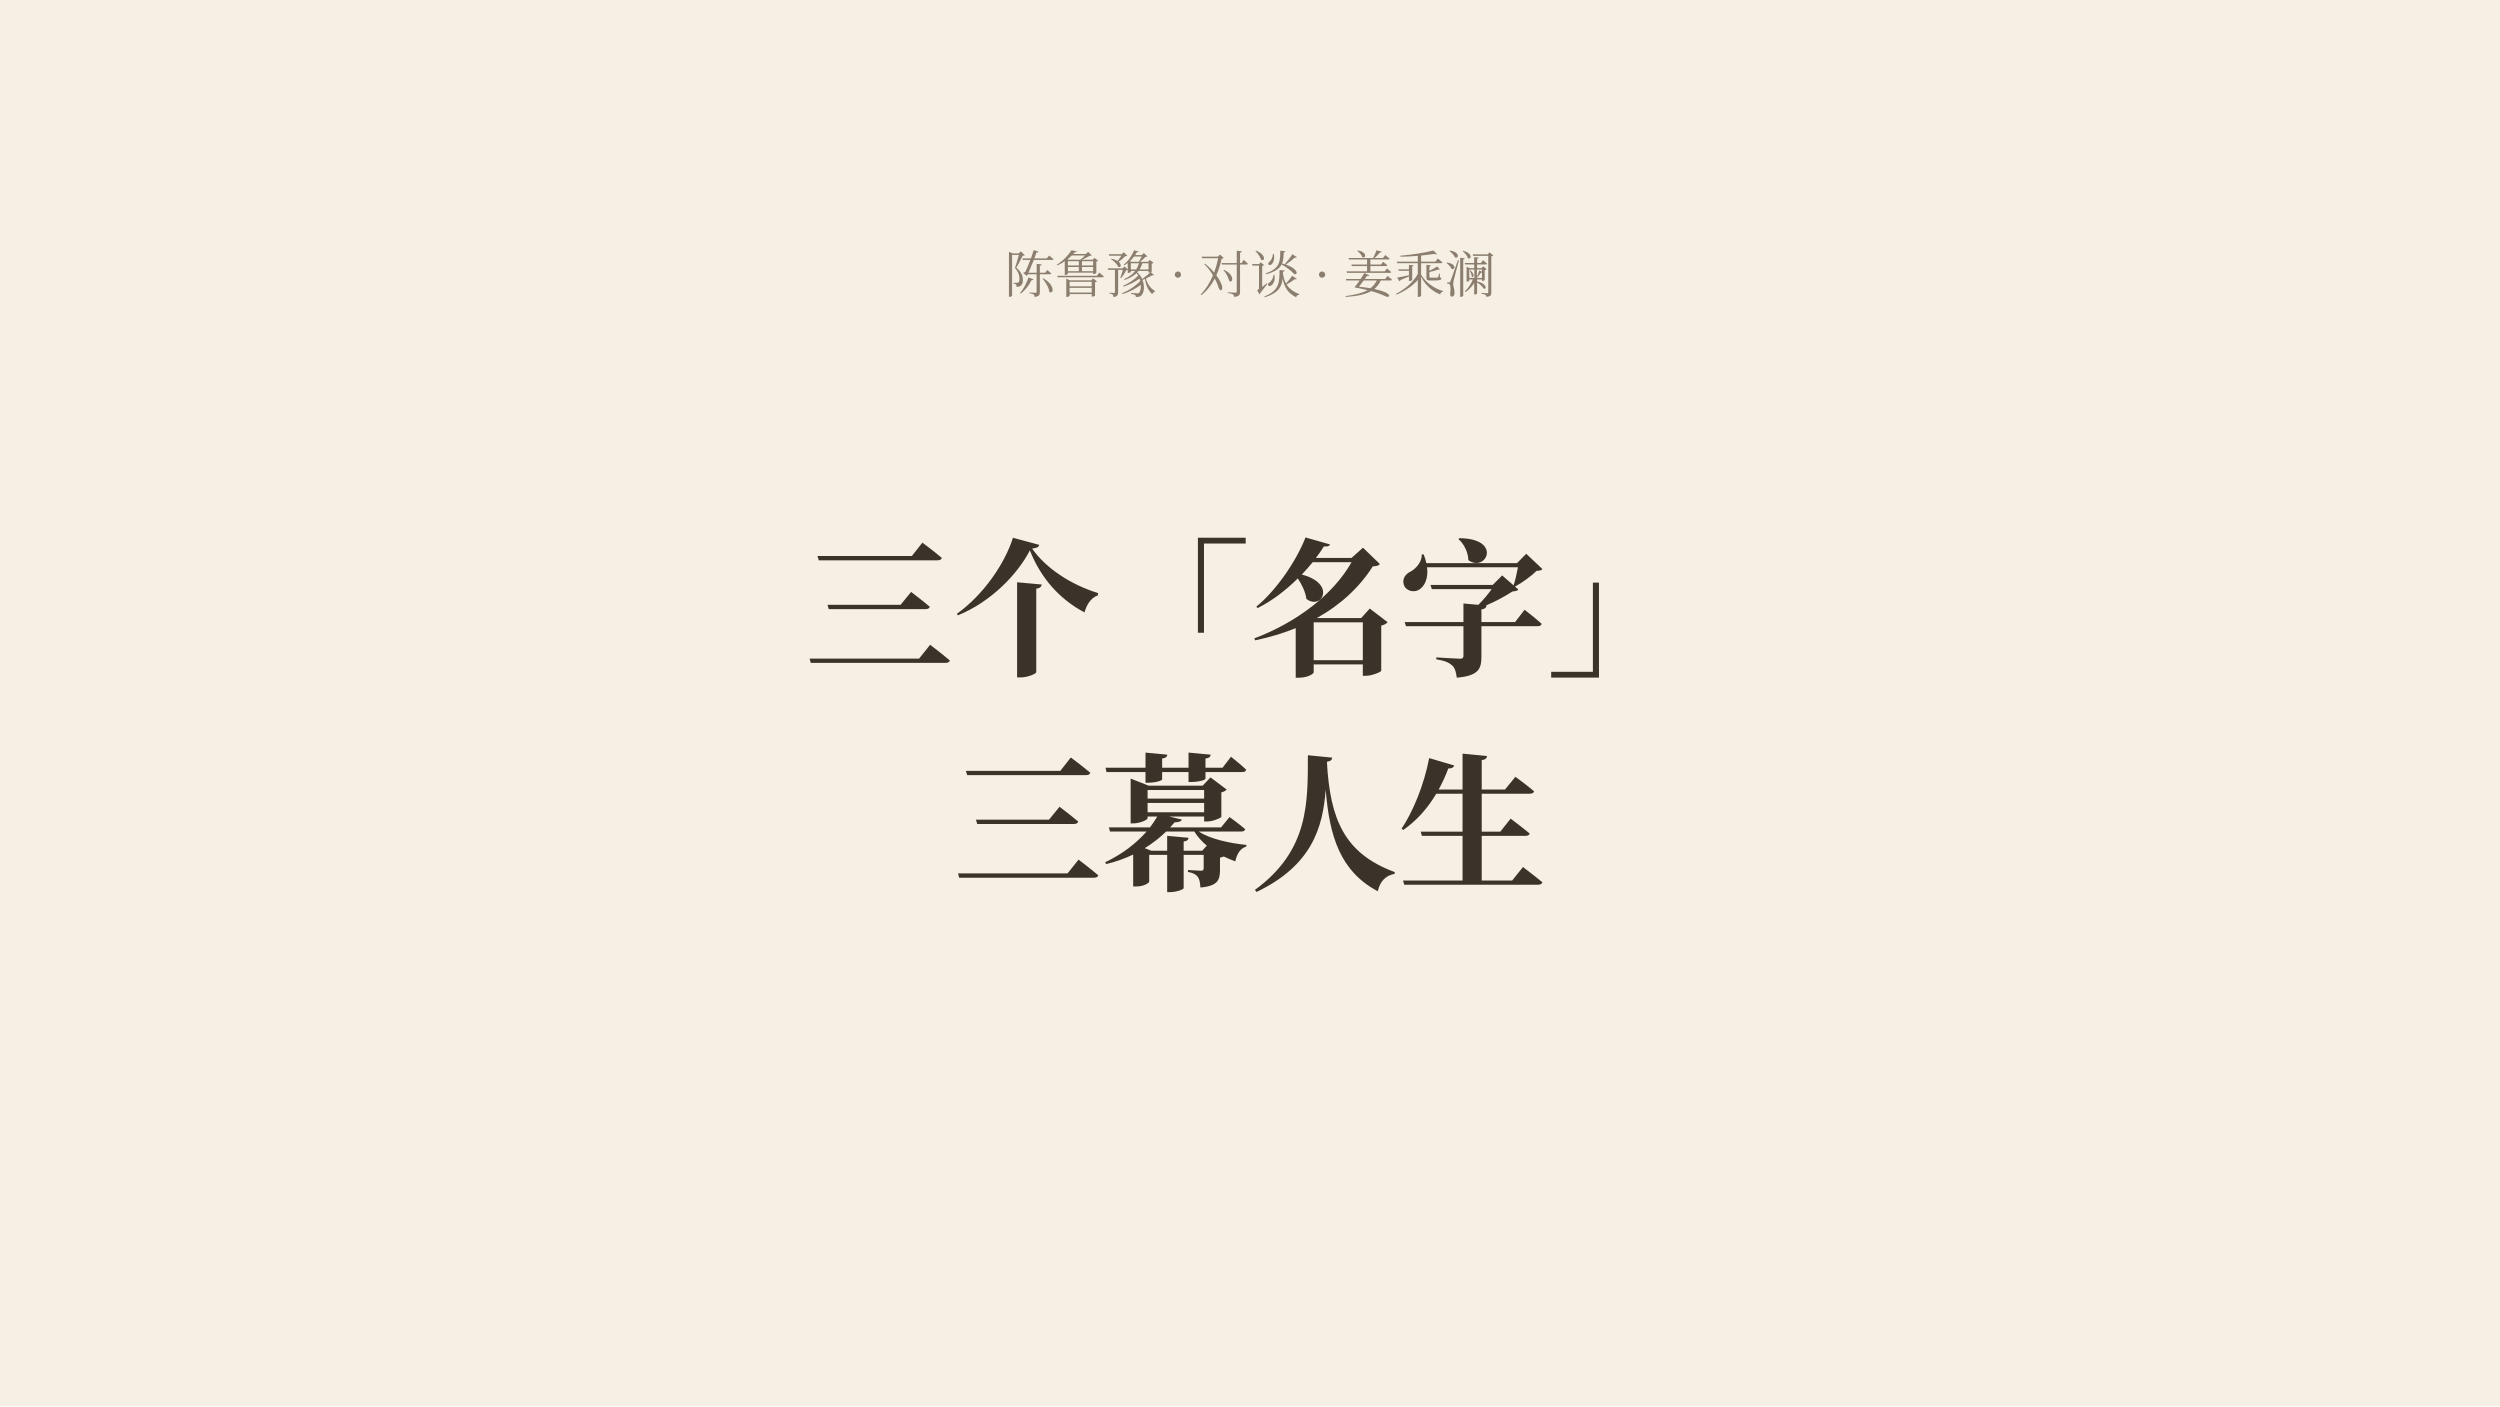
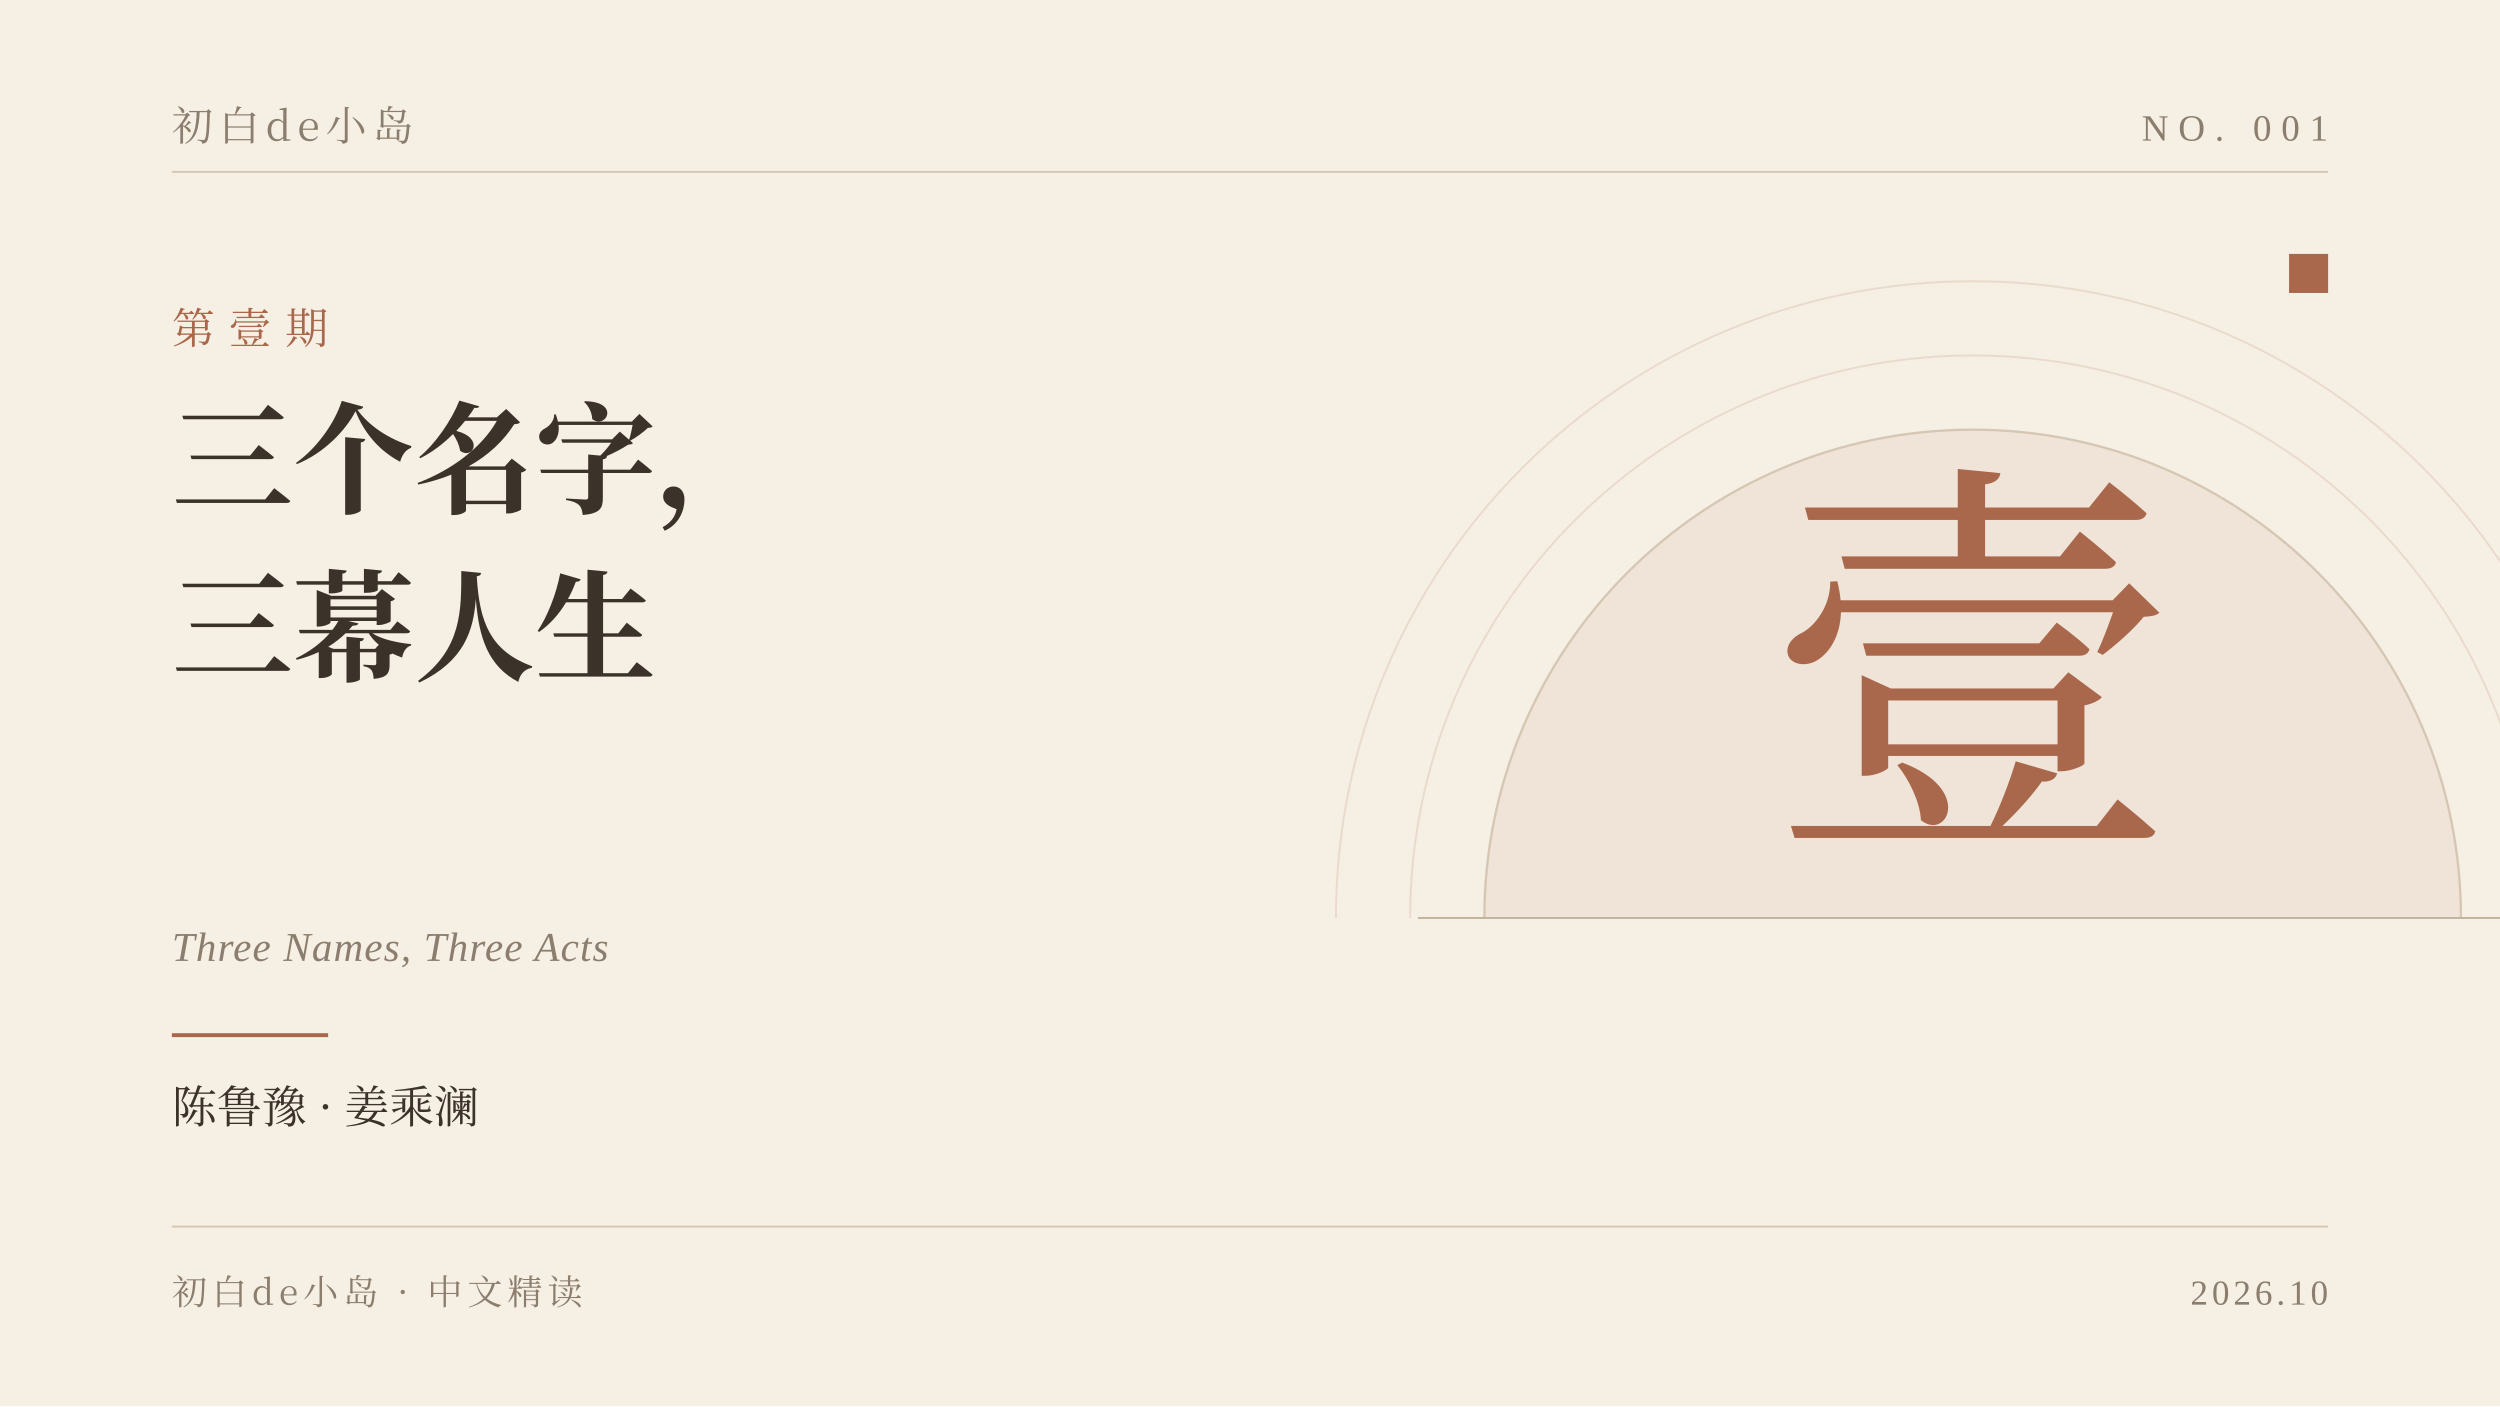
- <svg xmlns="http://www.w3.org/2000/svg" viewBox="0 0 1280 720">
+ <svg xmlns="http://www.w3.org/2000/svg" viewBox="0 0 1280 720" role="img">
  <rect width="1280" height="720" fill="#F6EFE4" />
-   <text x="640" y="150" text-anchor="middle" font-family="Noto Serif CJK SC, Source Han Serif SC, Songti SC, serif" font-size="26" fill="#8B7E6E">陈鲁豫 · 对谈 · 姜乘澜</text>
-   <text x="640" y="340" text-anchor="middle" font-family="Noto Serif CJK SC, Source Han Serif SC, Songti SC, serif" font-size="76" font-weight="600" fill="#3B3229">三个「名字」</text>
-   <text x="640" y="450" text-anchor="middle" font-family="Noto Serif CJK SC, Source Han Serif SC, Songti SC, serif" font-size="76" font-weight="600" fill="#3B3229">三幕人生</text>
+   <path d="M 760 470 A 250 250 0 0 1 1260 470 Z" fill="#A9684B" fill-opacity=".075" />
+   <path d="M 760 470 A 250 250 0 0 1 1260 470" fill="none" stroke="#D6C7B4" stroke-width="1.2" />
+   <path d="M 722 470 A 288 288 0 0 1 1298 470" fill="none" stroke="#A9684B" stroke-opacity=".15" stroke-width="1" />
+   <path d="M 684 470 A 326 326 0 0 1 1336 470" fill="none" stroke="#A9684B" stroke-opacity=".15" stroke-width="1" />
+   <line x1="726" y1="470" x2="1280" y2="470" stroke="#C4B39C" stroke-width="1" />
+   <text x="1010" y="418" text-anchor="middle" font-family="'Noto Serif CJK SC','Source Han Serif SC','Songti SC','SimSun',serif" font-size="212" fill="#A9684B">壹</text>
+   <line x1="88" y1="88" x2="1192" y2="88" stroke="#D6C7B4" stroke-width="1" />
+   <text x="88" y="72" font-family="'Noto Serif CJK SC','Source Han Serif SC','Songti SC','SimSun',serif" font-size="21" letter-spacing="3" fill="#8B7E6E">初白de小岛</text>
+   <text x="1192" y="72" text-anchor="end" font-family="Georgia,'Times New Roman',serif" font-size="19" letter-spacing="5" fill="#8B7E6E">NO. 001</text>
+   <rect x="1172" y="130" width="20" height="20" fill="#A9684B" />
+   <text x="88" y="176" font-family="'Noto Serif CJK SC','Source Han Serif SC','Songti SC','SimSun',serif" font-size="22" letter-spacing="7" fill="#A9684B">第壹期</text>
+   <text x="88" y="258" font-family="'Noto Serif CJK SC','Source Han Serif SC','Songti SC','SimSun',serif" font-size="62" font-weight="600" fill="#3B3229">三个名字，</text>
+   <text x="88" y="344" font-family="'Noto Serif CJK SC','Source Han Serif SC','Songti SC','SimSun',serif" font-size="62" font-weight="600" fill="#3B3229">三幕人生</text>
+   <text x="88" y="492" font-family="Georgia,'Times New Roman',serif" font-size="21" font-style="italic" letter-spacing=".6" fill="#8B7E6E">Three Names, Three Acts</text>
+   <line x1="88" y1="530" x2="168" y2="530" stroke="#A9684B" stroke-width="2" />
+   <text x="88" y="575" font-family="'Noto Serif CJK SC','Source Han Serif SC','Songti SC','SimSun',serif" font-size="23" fill="#3B3229">陈鲁豫 · 姜乘澜</text>
+   <line x1="88" y1="628" x2="1192" y2="628" stroke="#D6C7B4" stroke-width="1" />
+   <text x="88" y="668" font-family="'Noto Serif CJK SC','Source Han Serif SC','Songti SC','SimSun',serif" font-size="18" letter-spacing="2.5" fill="#8B7E6E">初白de小岛 · 中文精读</text>
+   <text x="1192" y="668" text-anchor="end" font-family="Georgia,'Times New Roman',serif" font-size="18" letter-spacing="2" fill="#8B7E6E">2026.10</text>
</svg>
